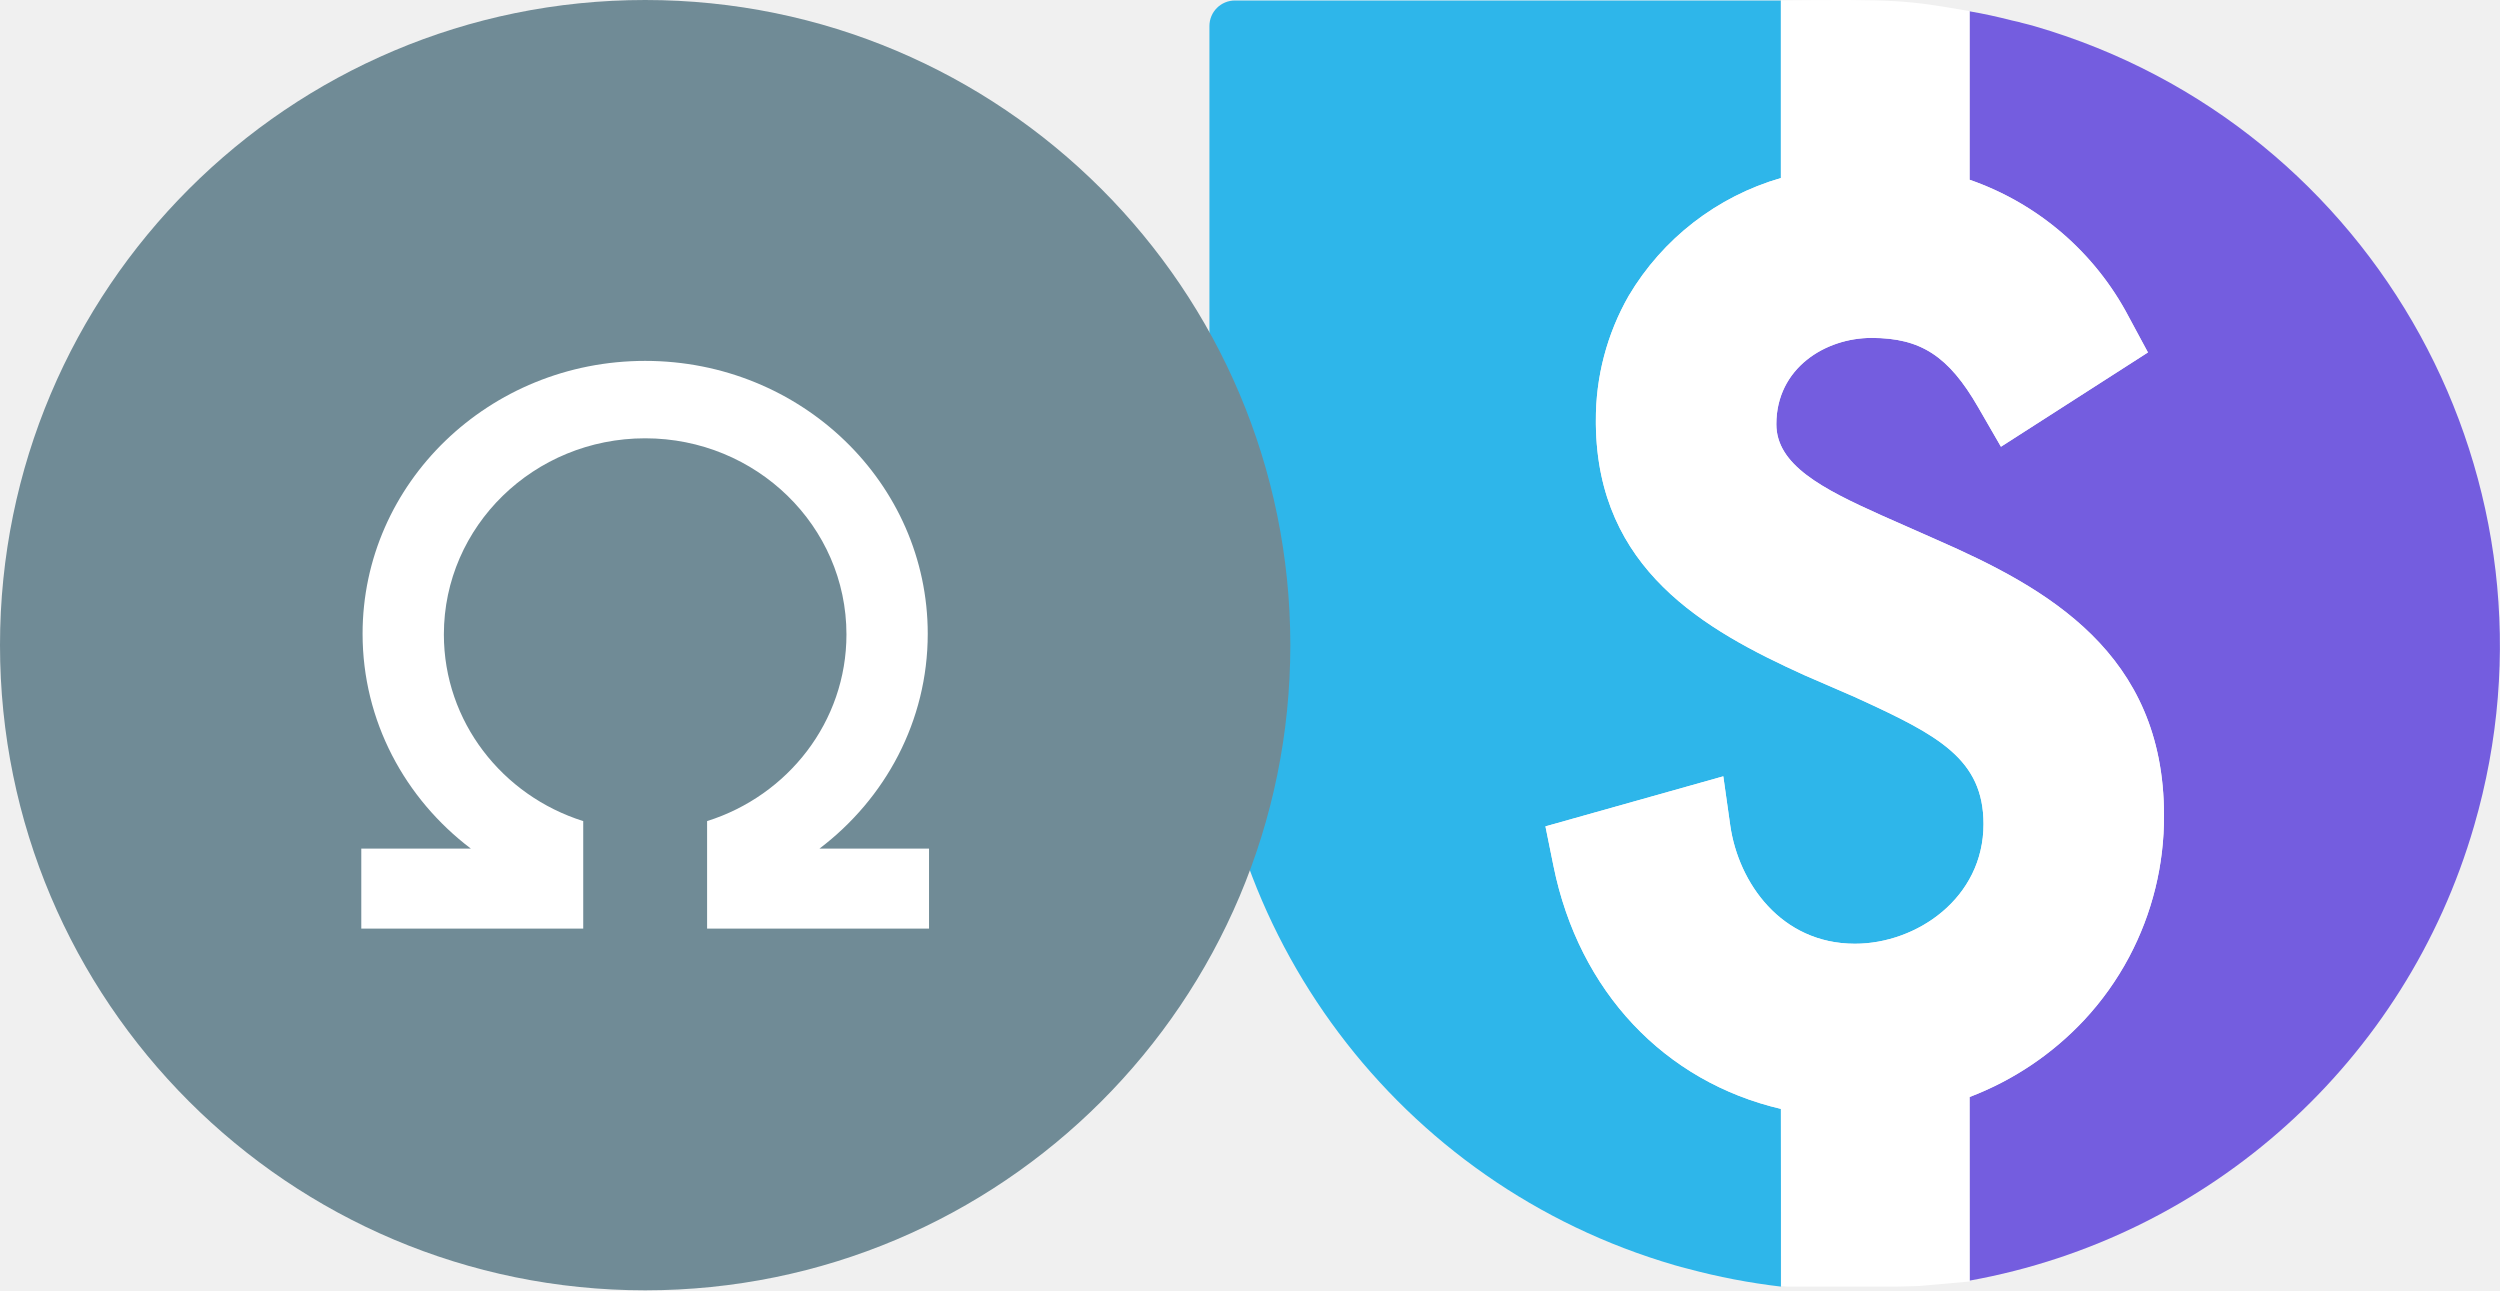
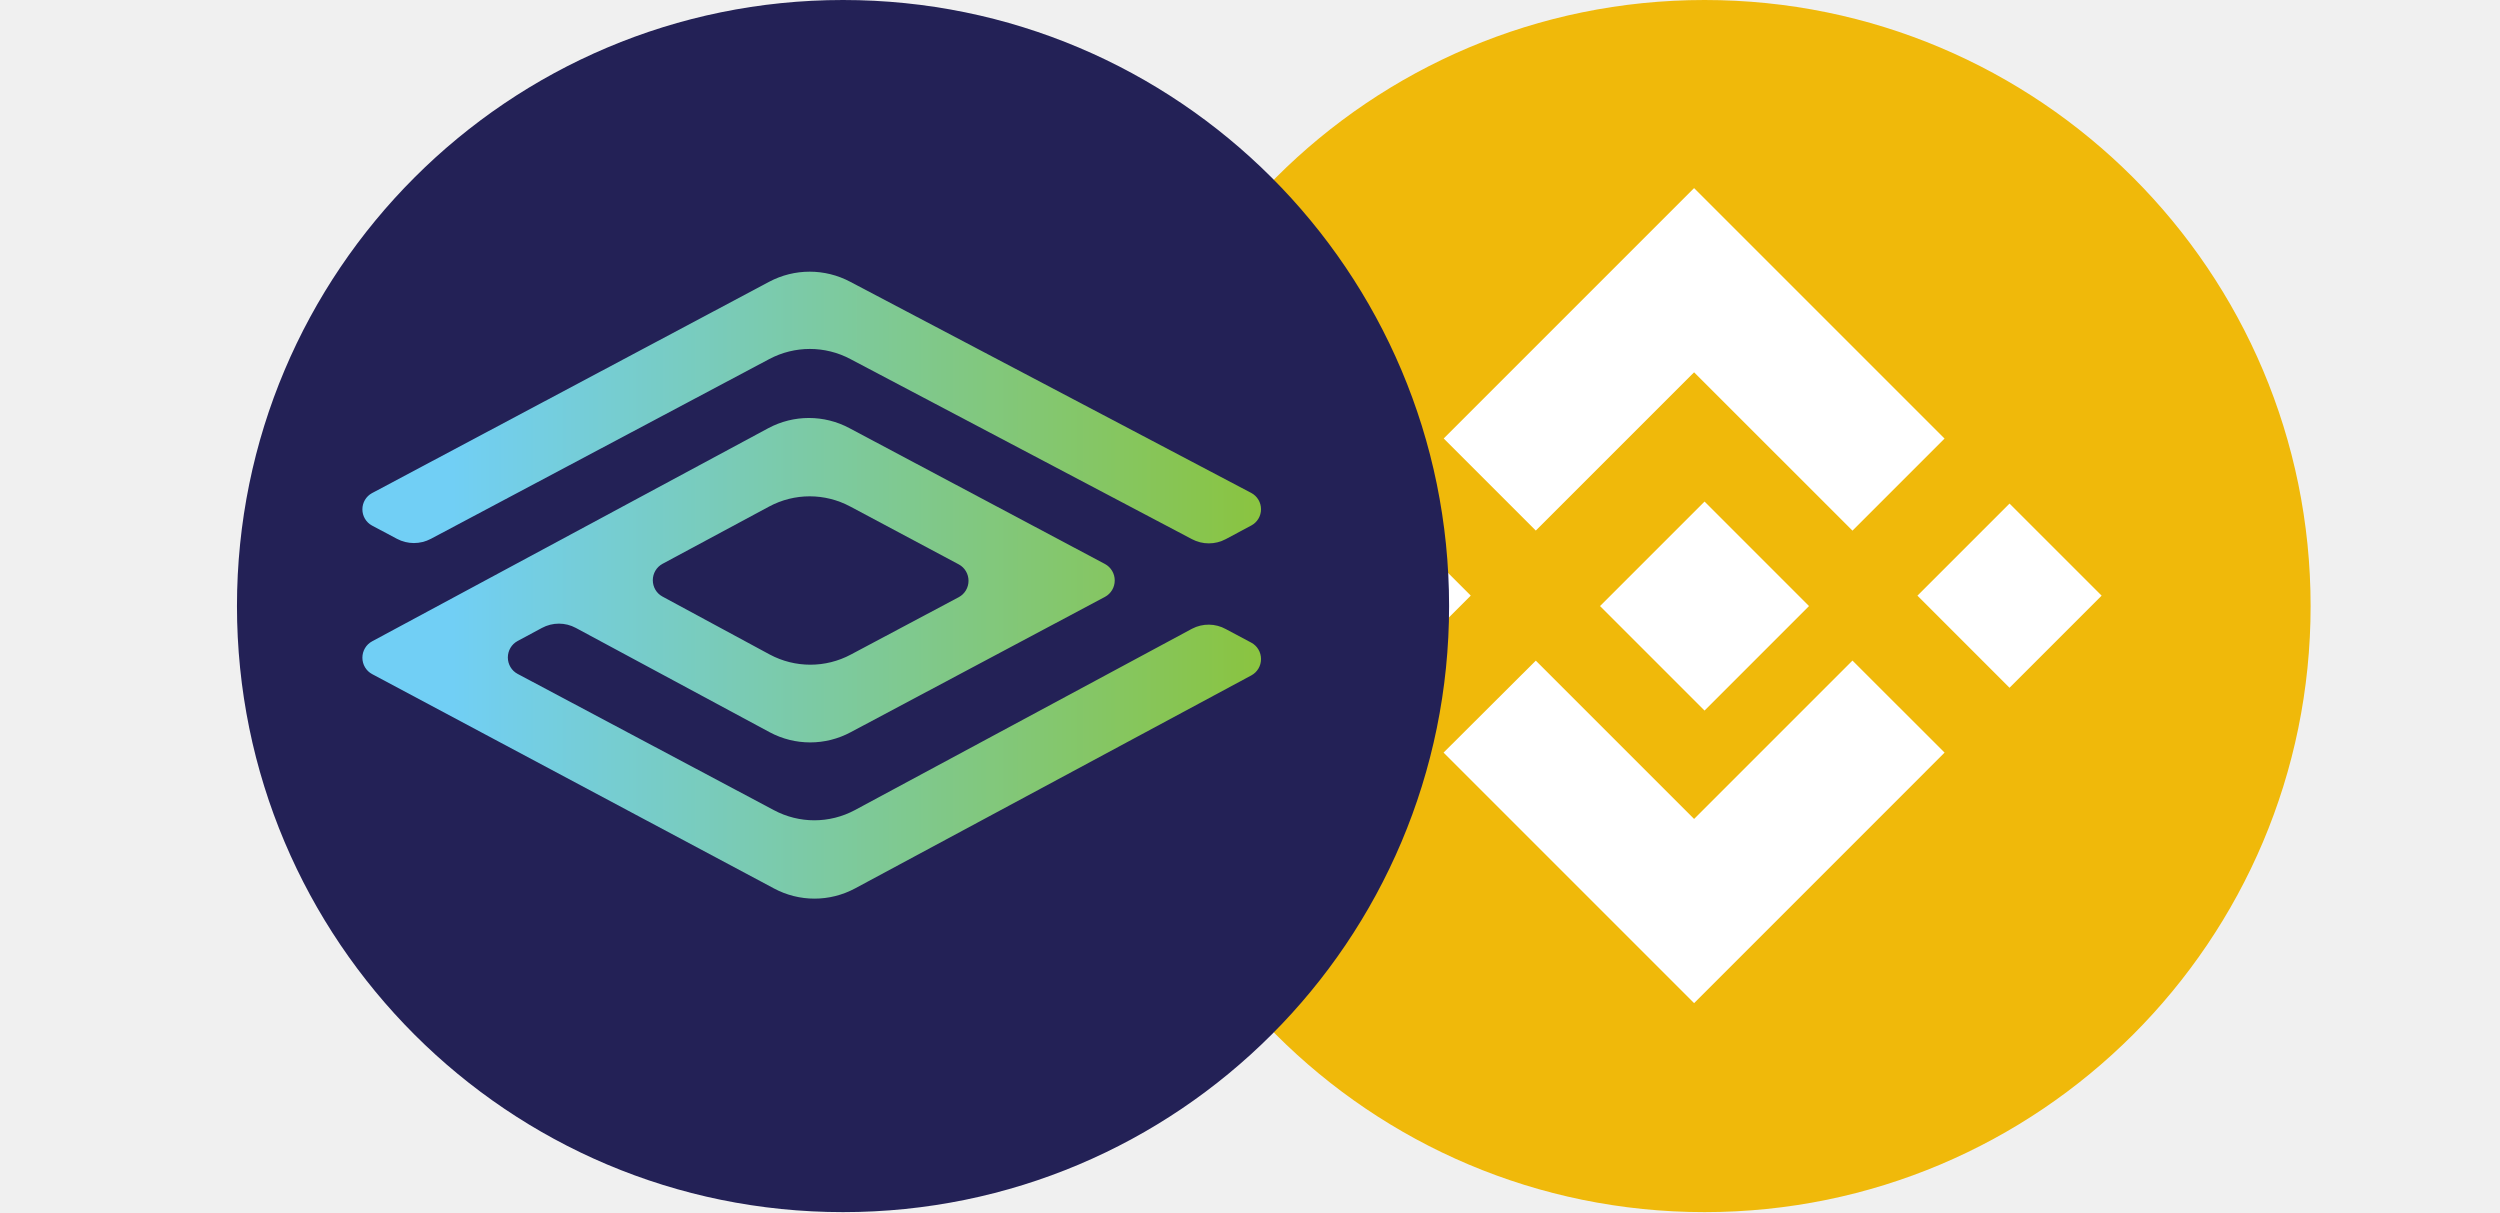
- <svg xmlns="http://www.w3.org/2000/svg" width="62" height="32" viewBox="0 0 62 32" fill="none">
-   <defs id="defs82">
-     <clipPath id="b">
-       <rect width="128" height="128" id="rect2" x="0" y="0" />
-     </clipPath>
+ <svg xmlns="http://www.w3.org/2000/svg" width="66px" height="32px" viewBox="0 0 66 32" version="1.1">
+   <defs>
+     <linearGradient x1="-0.016%" y1="99.996%" x2="100.001%" y2="99.996%" id="linearGradient-1">
+       <stop stop-color="#71CFF5" offset="10%" />
+       <stop stop-color="#8AC440" offset="100%" />
+     </linearGradient>
+     <linearGradient x1="0.001%" y1="99.972%" x2="99.991%" y2="99.972%" id="linearGradient-2">
+       <stop stop-color="#71CFF5" offset="10%" />
+       <stop stop-color="#8AC440" offset="100%" />
+     </linearGradient>
  </defs>
-   <g id="a" clip-path="url(#b)" transform="matrix(0.2500319,0,0,0.2500319,29.99395,-0.09628032)">
-     <g transform="translate(0,-0.007)" id="g15">
-       <path d="M 101.714,81.709 A 63.907,63.907 0 0 1 51.675,126.8 V 108.588 A 30.378,30.378 0 0 0 63.039,100.96 29.384,29.384 0 0 0 67.5,94.7 29.685,29.685 0 0 0 70.96,80.637 C 70.96,64.537 59.337,58.1 48.44,53.326 l -5.518,-2.439 c -5.9,-2.646 -10.413,-5 -10.413,-9.029 0,-5.569 4.86,-8.562 9.444,-8.562 4.878,0 7.645,1.8 10.568,6.867 l 2.266,3.926 14.581,-9.357 -1.9,-3.528 A 28.319,28.319 0 0 0 51.676,17.604 V 0.9 c 1.418,0.242 2.819,0.553 4.238,0.917 0.138,0.035 0.294,0.069 0.45,0.1 a 3.682,3.682 0 0 1 0.467,0.121 0.535,0.535 0 0 1 0.138,0.035 c 0.381,0.1 0.778,0.19 1.176,0.311 a 63.992,63.992 0 0 1 43.569,79.325 z" transform="translate(23.721,0.614)" fill="#745ddf" id="path7" />
-       <path d="m 76.779,81.972 c 0,7.334 -6.625,11.865 -12.748,11.865 -7.351,0 -11.554,-6.071 -12.367,-11.71 L 50.972,77.232 33.33,82.2 l 0.8,3.944 c 2.525,12.436 11.018,21.379 22.555,24.077 v 17.625 a 64.405,64.405 0 0 1 -9.271,-1.782 c -0.432,-0.1 -0.848,-0.225 -1.28,-0.346 A 64.037,64.037 0 0 1 0,64.295 V 2.805 A 2.528,2.528 0 0 1 2.525,0.28 h 54.156 v 17.608 a 25.936,25.936 0 0 0 -15.1,11.692 24.69,24.69 0 0 0 -3.252,12.4 v 0.346 C 38.5,56.684 49.053,62.686 59.016,67.2 l 4.984,2.162 0.415,0.19 c 7.902,3.616 12.364,5.985 12.364,12.42 z" transform="translate(0,0.162)" fill="#2eb6ea" id="path9" />
-       <g transform="translate(33.33,0.392)" id="g13">
-         <path d="m 80.621,81.251 a 29.685,29.685 0 0 1 -3.459,14.062 29.384,29.384 0 0 1 -4.463,6.261 30.378,30.378 0 0 1 -11.364,7.626 l 0.008,18.3 -5.115,0.452 c 0,0 -10.969,0.329 -13.581,0 L 42.62,110.379 C 31.084,107.68 22.591,98.738 20.066,86.3 l -0.8,-3.944 17.642,-4.964 0.692,4.895 C 38.417,87.928 42.62,94 49.971,94 c 6.123,0 12.748,-4.532 12.748,-11.865 0,-6.434 -4.463,-8.8 -12.367,-12.419 l -0.415,-0.19 -4.981,-2.162 C 34.993,62.848 24.442,56.846 24.269,42.49 V 42.144 A 24.69,24.69 0 0 1 27.521,29.744 25.936,25.936 0 0 1 42.62,18.05 V 0.424 C 54.156,0.326 55.039,0.394 61.335,1.5 v 16.723 a 28.319,28.319 0 0 1 15.792,13.6 l 1.9,3.528 -14.578,9.349 -2.266,-3.926 c -2.923,-5.068 -5.691,-6.867 -10.568,-6.867 -4.584,0 -9.444,2.992 -9.444,8.562 0,4.03 4.514,6.382 10.413,9.029 L 58.1,53.94 C 69,58.714 80.621,65.148 80.621,81.251 Z" transform="translate(-19.27,-0.392)" fill="#ffffff" id="path11" />
+   <g id="Yeild-Farm" stroke="none" stroke-width="1" fill="none" fill-rule="evenodd">
+     <g id="RE_Farm-+-DMM/AMM-+-Filter-Copy" transform="translate(-1075, -965)">
+       <g id="Group-14" transform="translate(1075, 965)">
+         <rect id="Rectangle" x="0" y="0" width="66" height="32" />
+         <g id="Group-9" transform="translate(6, 0)">
+           <g id="BNB-(1)" transform="translate(23, 0)" fill-rule="nonzero">
+             <circle id="Oval" fill="#F0B90A" cx="16" cy="16" r="16" />
+             <path d="M11.545,14.007 L15.724,9.829 L19.905,14.009 L22.336,11.578 L15.724,4.966 L9.114,11.576 L11.545,14.007 M4.966,15.724 L7.397,13.292 L9.828,15.724 L7.397,18.155 L4.966,15.724 Z M11.545,17.441 L15.724,21.62 L19.905,17.439 L22.337,19.869 L22.336,19.87 L15.724,26.483 L9.114,19.873 L9.11,19.869 L11.545,17.441 M21.62,15.725 L24.051,13.294 L26.483,15.725 L24.051,18.157 L21.62,15.725 Z" id="Shape" fill="#FFFFFF" />
+             <polyline id="Path" fill="#FFFFFF" points="18.756 15.999 18.757 15.999 16 13.241 13.962 15.279 13.962 15.279 13.728 15.513 13.245 15.996 13.241 16 13.245 16.004 16 18.759 18.757 16.001 18.759 16 18.756 15.999" />
+           </g>
+           <g id="ico_coinevry">
+             <circle id="Oval" fill="#232156" fill-rule="nonzero" cx="16.256" cy="16" r="16" />
+             <path d="M3.818,13.873 L4.48,14.225 C4.76,14.374 5.095,14.374 5.376,14.225 L14.308,9.48 C14.979,9.123 15.781,9.123 16.452,9.48 L25.468,14.234 C25.747,14.382 26.08,14.382 26.359,14.234 L27.034,13.873 C27.192,13.789 27.291,13.624 27.291,13.444 C27.291,13.264 27.192,13.098 27.034,13.014 L16.448,7.44 C15.777,7.083 14.975,7.083 14.304,7.44 L3.818,13.02 C3.663,13.105 3.567,13.269 3.567,13.447 C3.567,13.624 3.663,13.788 3.818,13.873 Z" id="Path" fill="url(#linearGradient-1)" fill-rule="nonzero" />
+             <path d="M16.57,21.386 L25.469,16.599 C25.751,16.451 26.086,16.455 26.364,16.609 L27.034,16.966 C27.192,17.05 27.291,17.217 27.291,17.399 C27.291,17.581 27.192,17.747 27.034,17.831 L16.574,23.454 C15.903,23.814 15.101,23.814 14.431,23.454 L3.824,17.796 C3.666,17.712 3.567,17.545 3.567,17.364 C3.567,17.182 3.666,17.015 3.824,16.931 L14.283,11.304 C14.954,10.945 15.756,10.945 16.427,11.304 L23.172,14.89 C23.33,14.975 23.429,15.142 23.429,15.324 C23.429,15.506 23.33,15.672 23.172,15.757 L16.461,19.329 C15.79,19.69 14.987,19.69 14.316,19.329 L9.204,16.578 C8.923,16.426 8.587,16.426 8.306,16.578 L7.664,16.923 C7.506,17.008 7.407,17.175 7.407,17.357 C7.407,17.539 7.506,17.706 7.664,17.79 L14.427,21.386 C15.098,21.746 15.899,21.746 16.57,21.386 Z M14.304,13.373 L11.489,14.886 C11.332,14.971 11.234,15.137 11.234,15.318 C11.234,15.499 11.332,15.665 11.489,15.749 L14.321,17.279 C14.992,17.638 15.794,17.638 16.465,17.279 L19.312,15.765 C19.47,15.681 19.569,15.514 19.569,15.333 C19.569,15.151 19.47,14.984 19.312,14.9 L16.448,13.373 C15.777,13.013 14.975,13.013 14.304,13.373 Z" id="Shape" fill="url(#linearGradient-2)" />
+           </g>
+         </g>
      </g>
    </g>
  </g>
-   <path d="M 0,16 C 0,7.163 7.163,0 16,0 24.837,0 32,7.163 32,16 32,24.837 24.837,32 16,32 7.163,32 0,24.837 0,16 Z" fill="#708b96" id="path74" />
-   <path fill-rule="evenodd" clip-rule="evenodd" d="m 17.536,22.998 v 0.032 h 5.504 v -1.984 h -2.718 c 1.635,-1.239 2.686,-3.165 2.686,-5.328 0,-3.738 -3.138,-6.768 -7.008,-6.768 -3.87,0 -7.008,3.03 -7.008,6.768 0,2.163 1.051,4.089 2.686,5.328 H 8.96 v 1.984 H 14.464 v -0.032 -0.675 -1.96 c -2.006,-0.631 -3.456,-2.465 -3.456,-4.629 0,-2.686 2.235,-4.864 4.992,-4.864 2.757,0 4.992,2.178 4.992,4.864 0,2.164 -1.451,3.998 -3.456,4.629 z" fill="#ffffff" id="path76" />
</svg>
